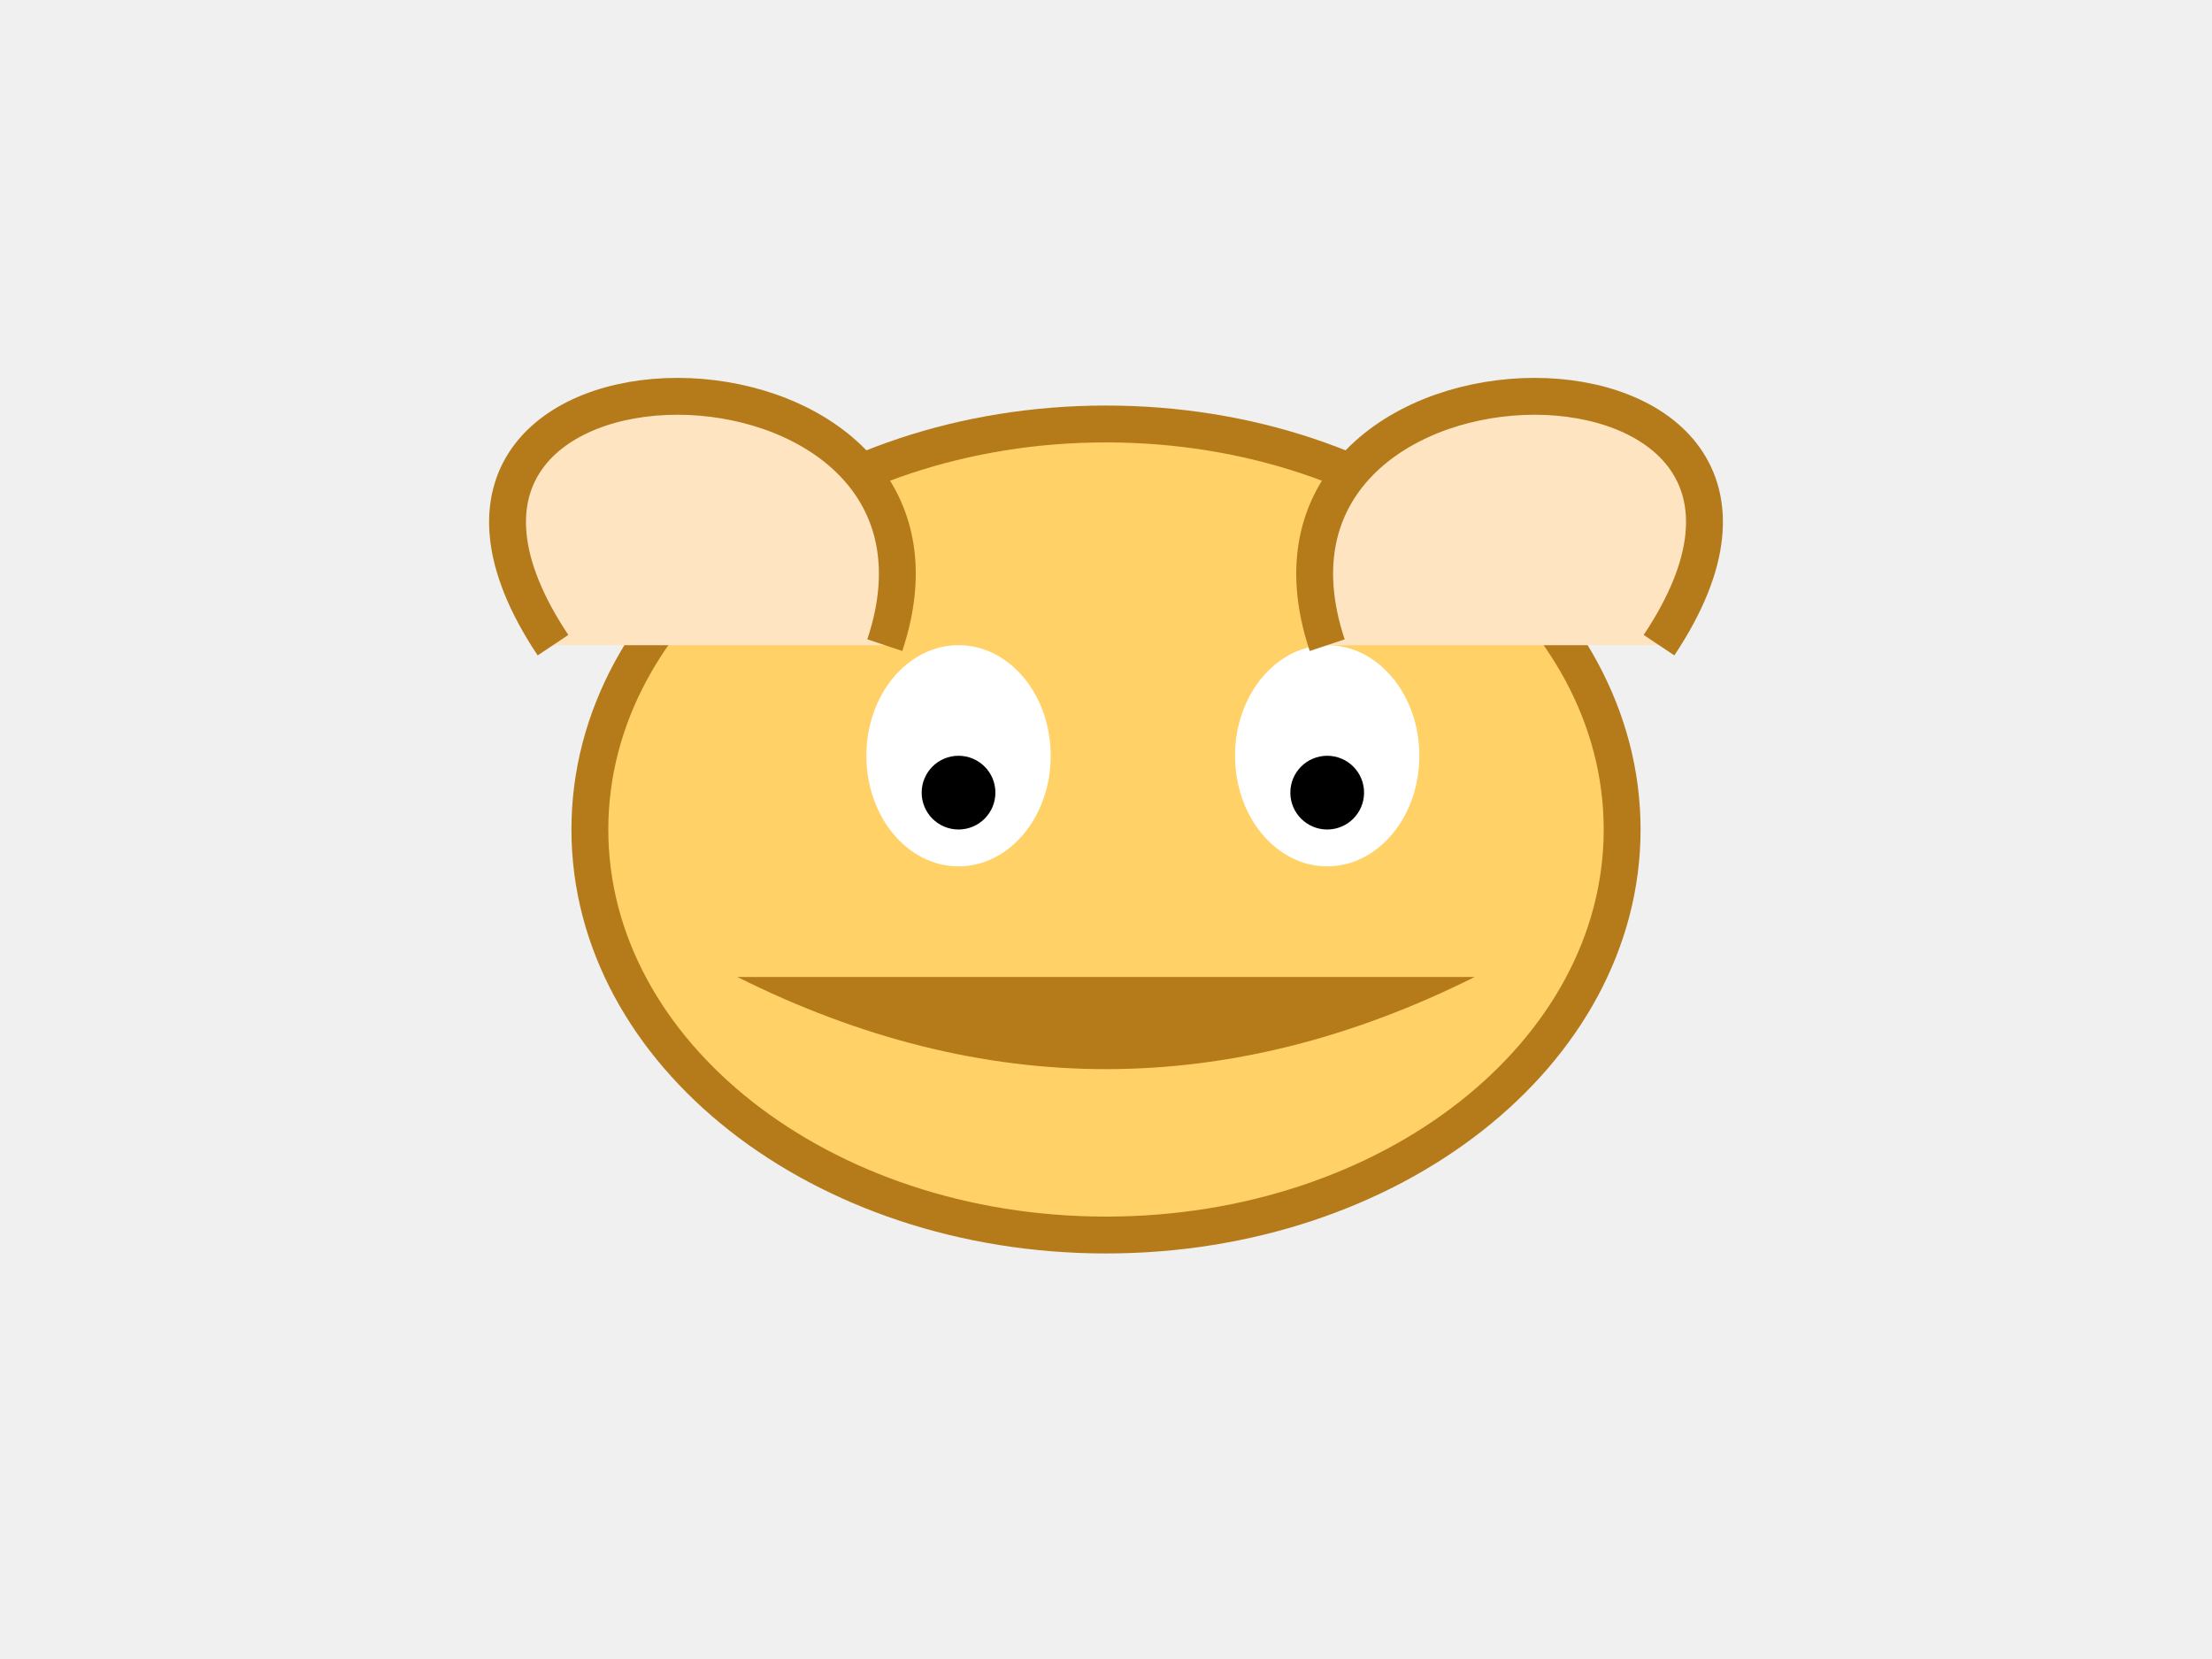
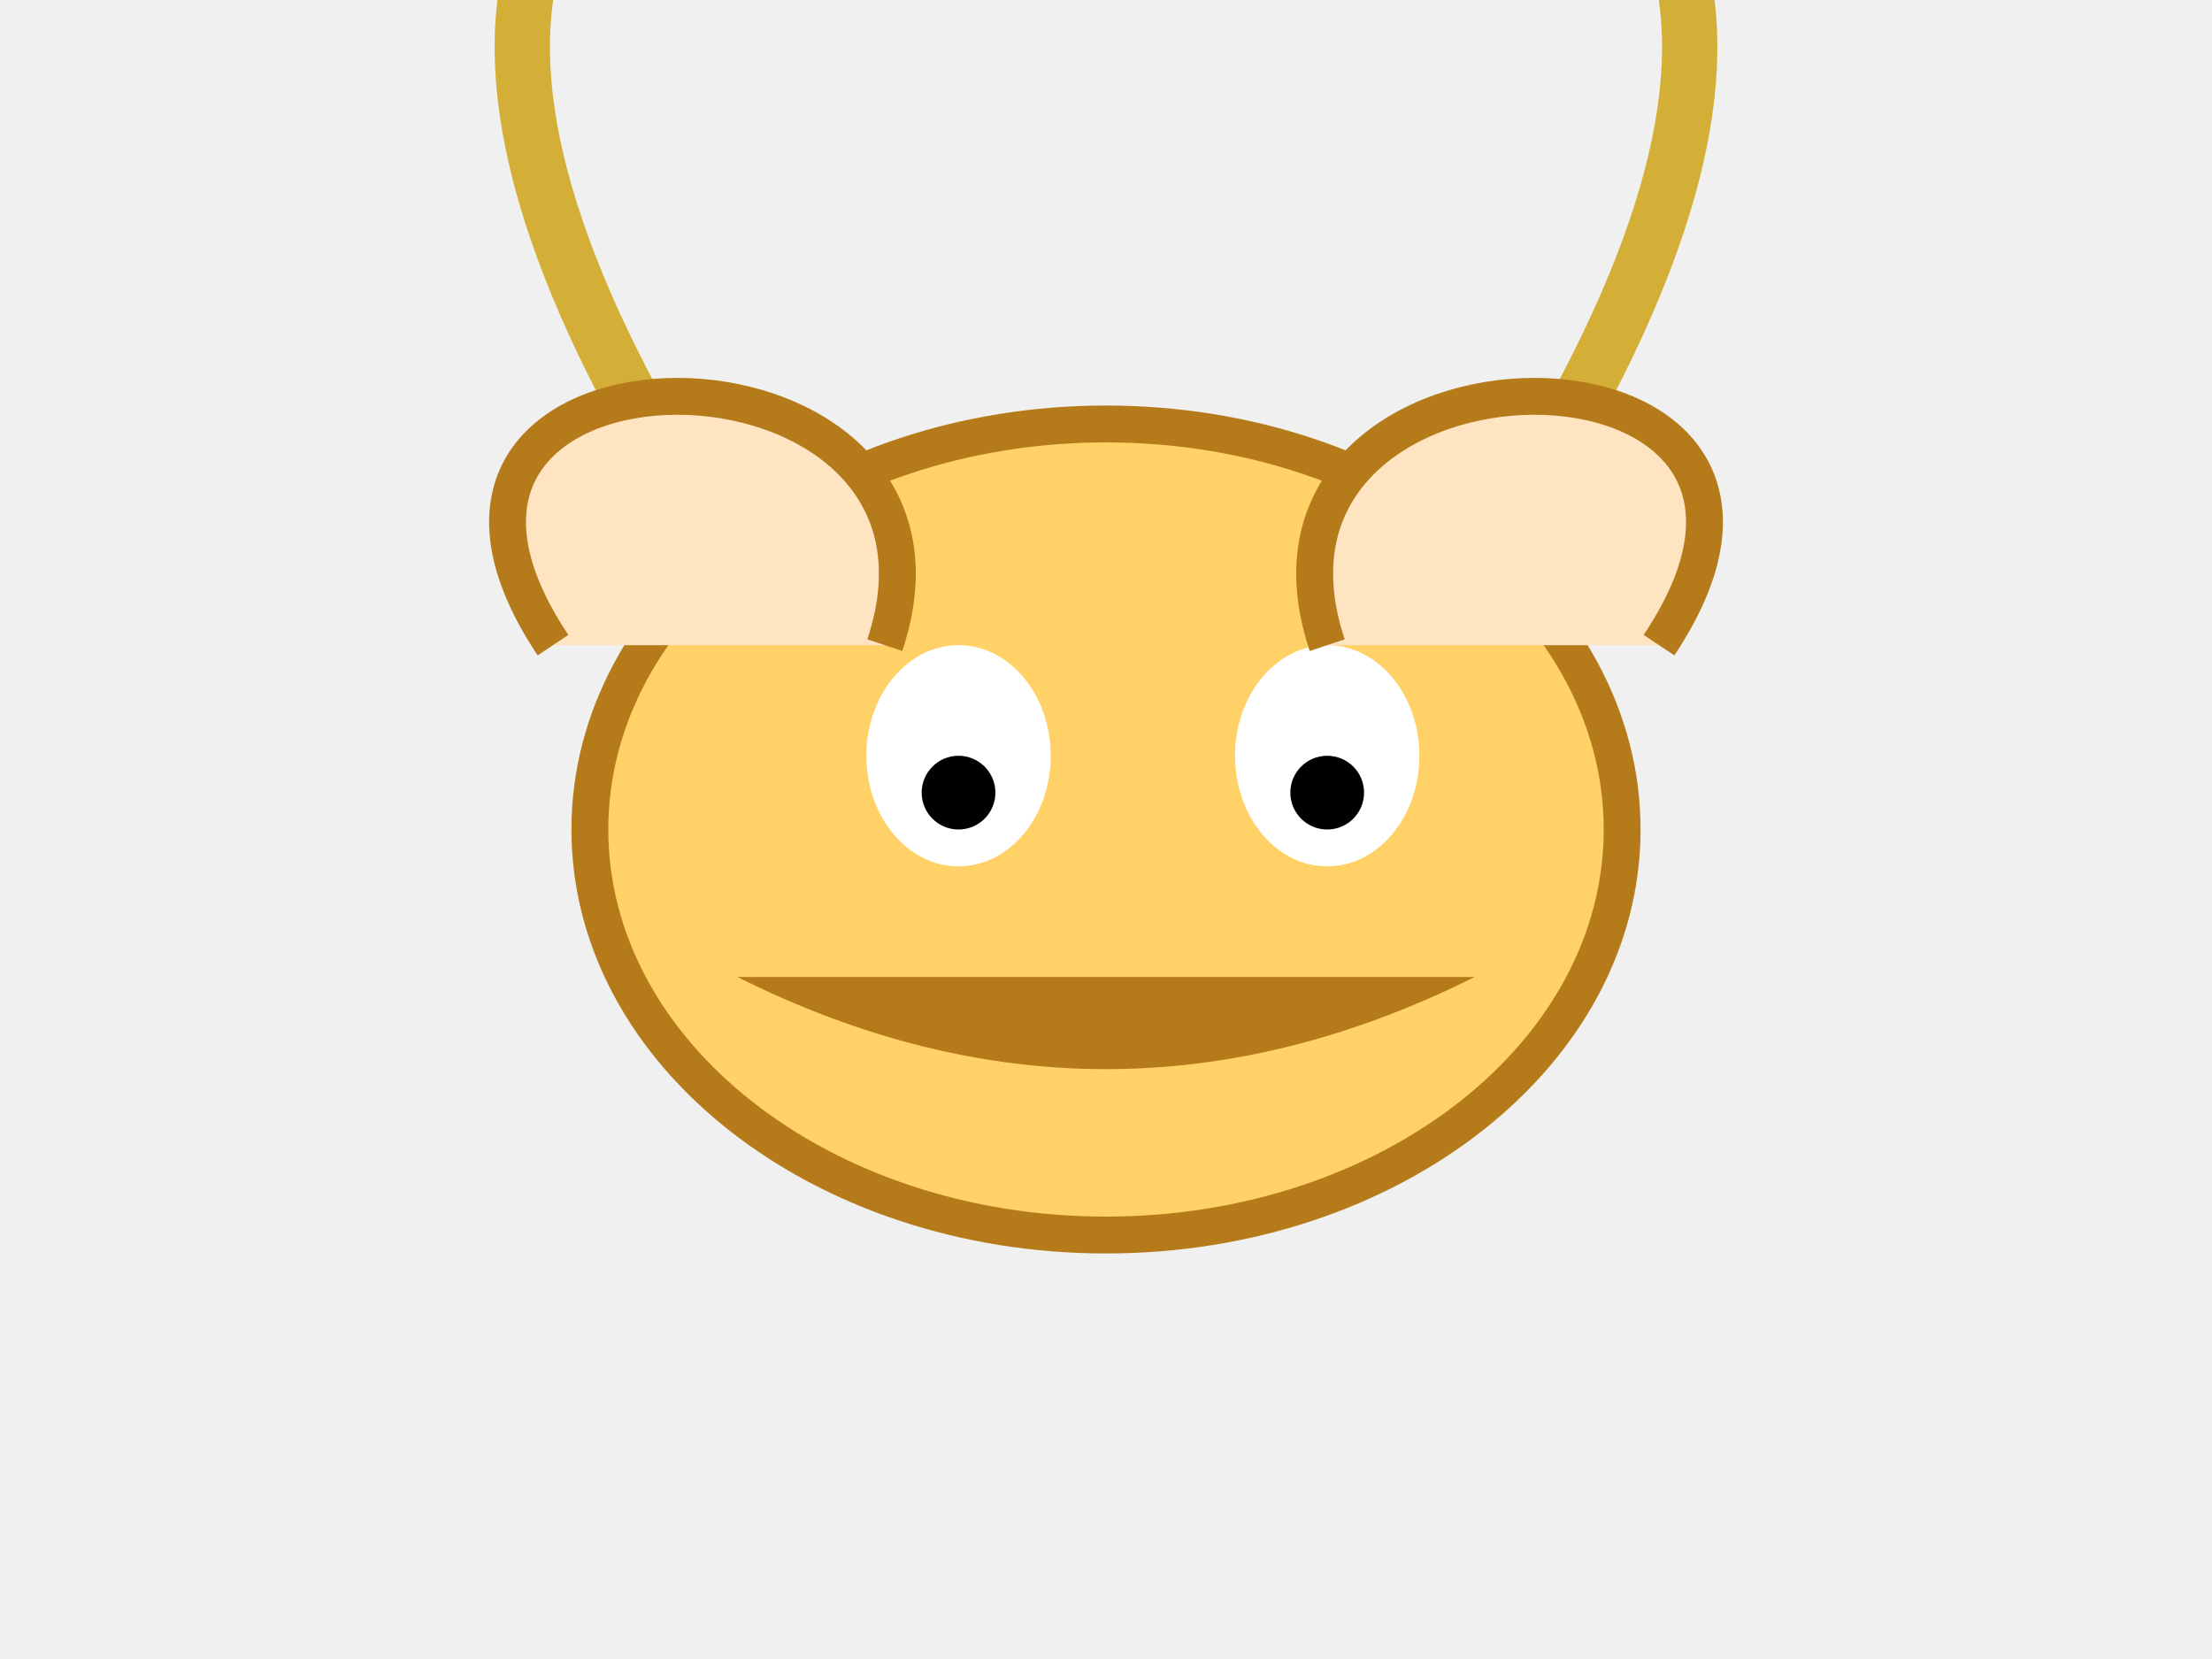
<svg xmlns="http://www.w3.org/2000/svg" viewBox="0 0 120 90">
  <g transform="translate(60,45)">
+     <path d="M-25,-22 Q-35,-40 -30,-50" stroke="#d4af37" stroke-width="3" fill="none" stroke-linecap="round" />
+     <path d="M25,-22 Q35,-40 30,-50" stroke="#d4af37" stroke-width="3" fill="none" stroke-linecap="round" />
    <ellipse rx="28" ry="22" fill="#ffd166" stroke="#b57b1a" stroke-width="2" />
    <ellipse cx="-8" cy="-4" rx="5" ry="6" fill="#fff" />
    <ellipse cx="12" cy="-4" rx="5" ry="6" fill="#fff" />
    <circle cx="-8" cy="-2" r="2" fill="#000" />
    <circle cx="12" cy="-2" r="2" fill="#000" />
    <path d="M-30,-10 C-42,-28 -6,-28 -12,-10" fill="#ffe4c2" stroke="#b57b1a" stroke-width="2" />
    <path d="M30,-10 C42,-28 6,-28 12,-10" fill="#ffe4c2" stroke="#b57b1a" stroke-width="2" />
    <path d="M-20,8 Q0,18 20,8" fill="#b57b1a" />
  </g>
</svg>
